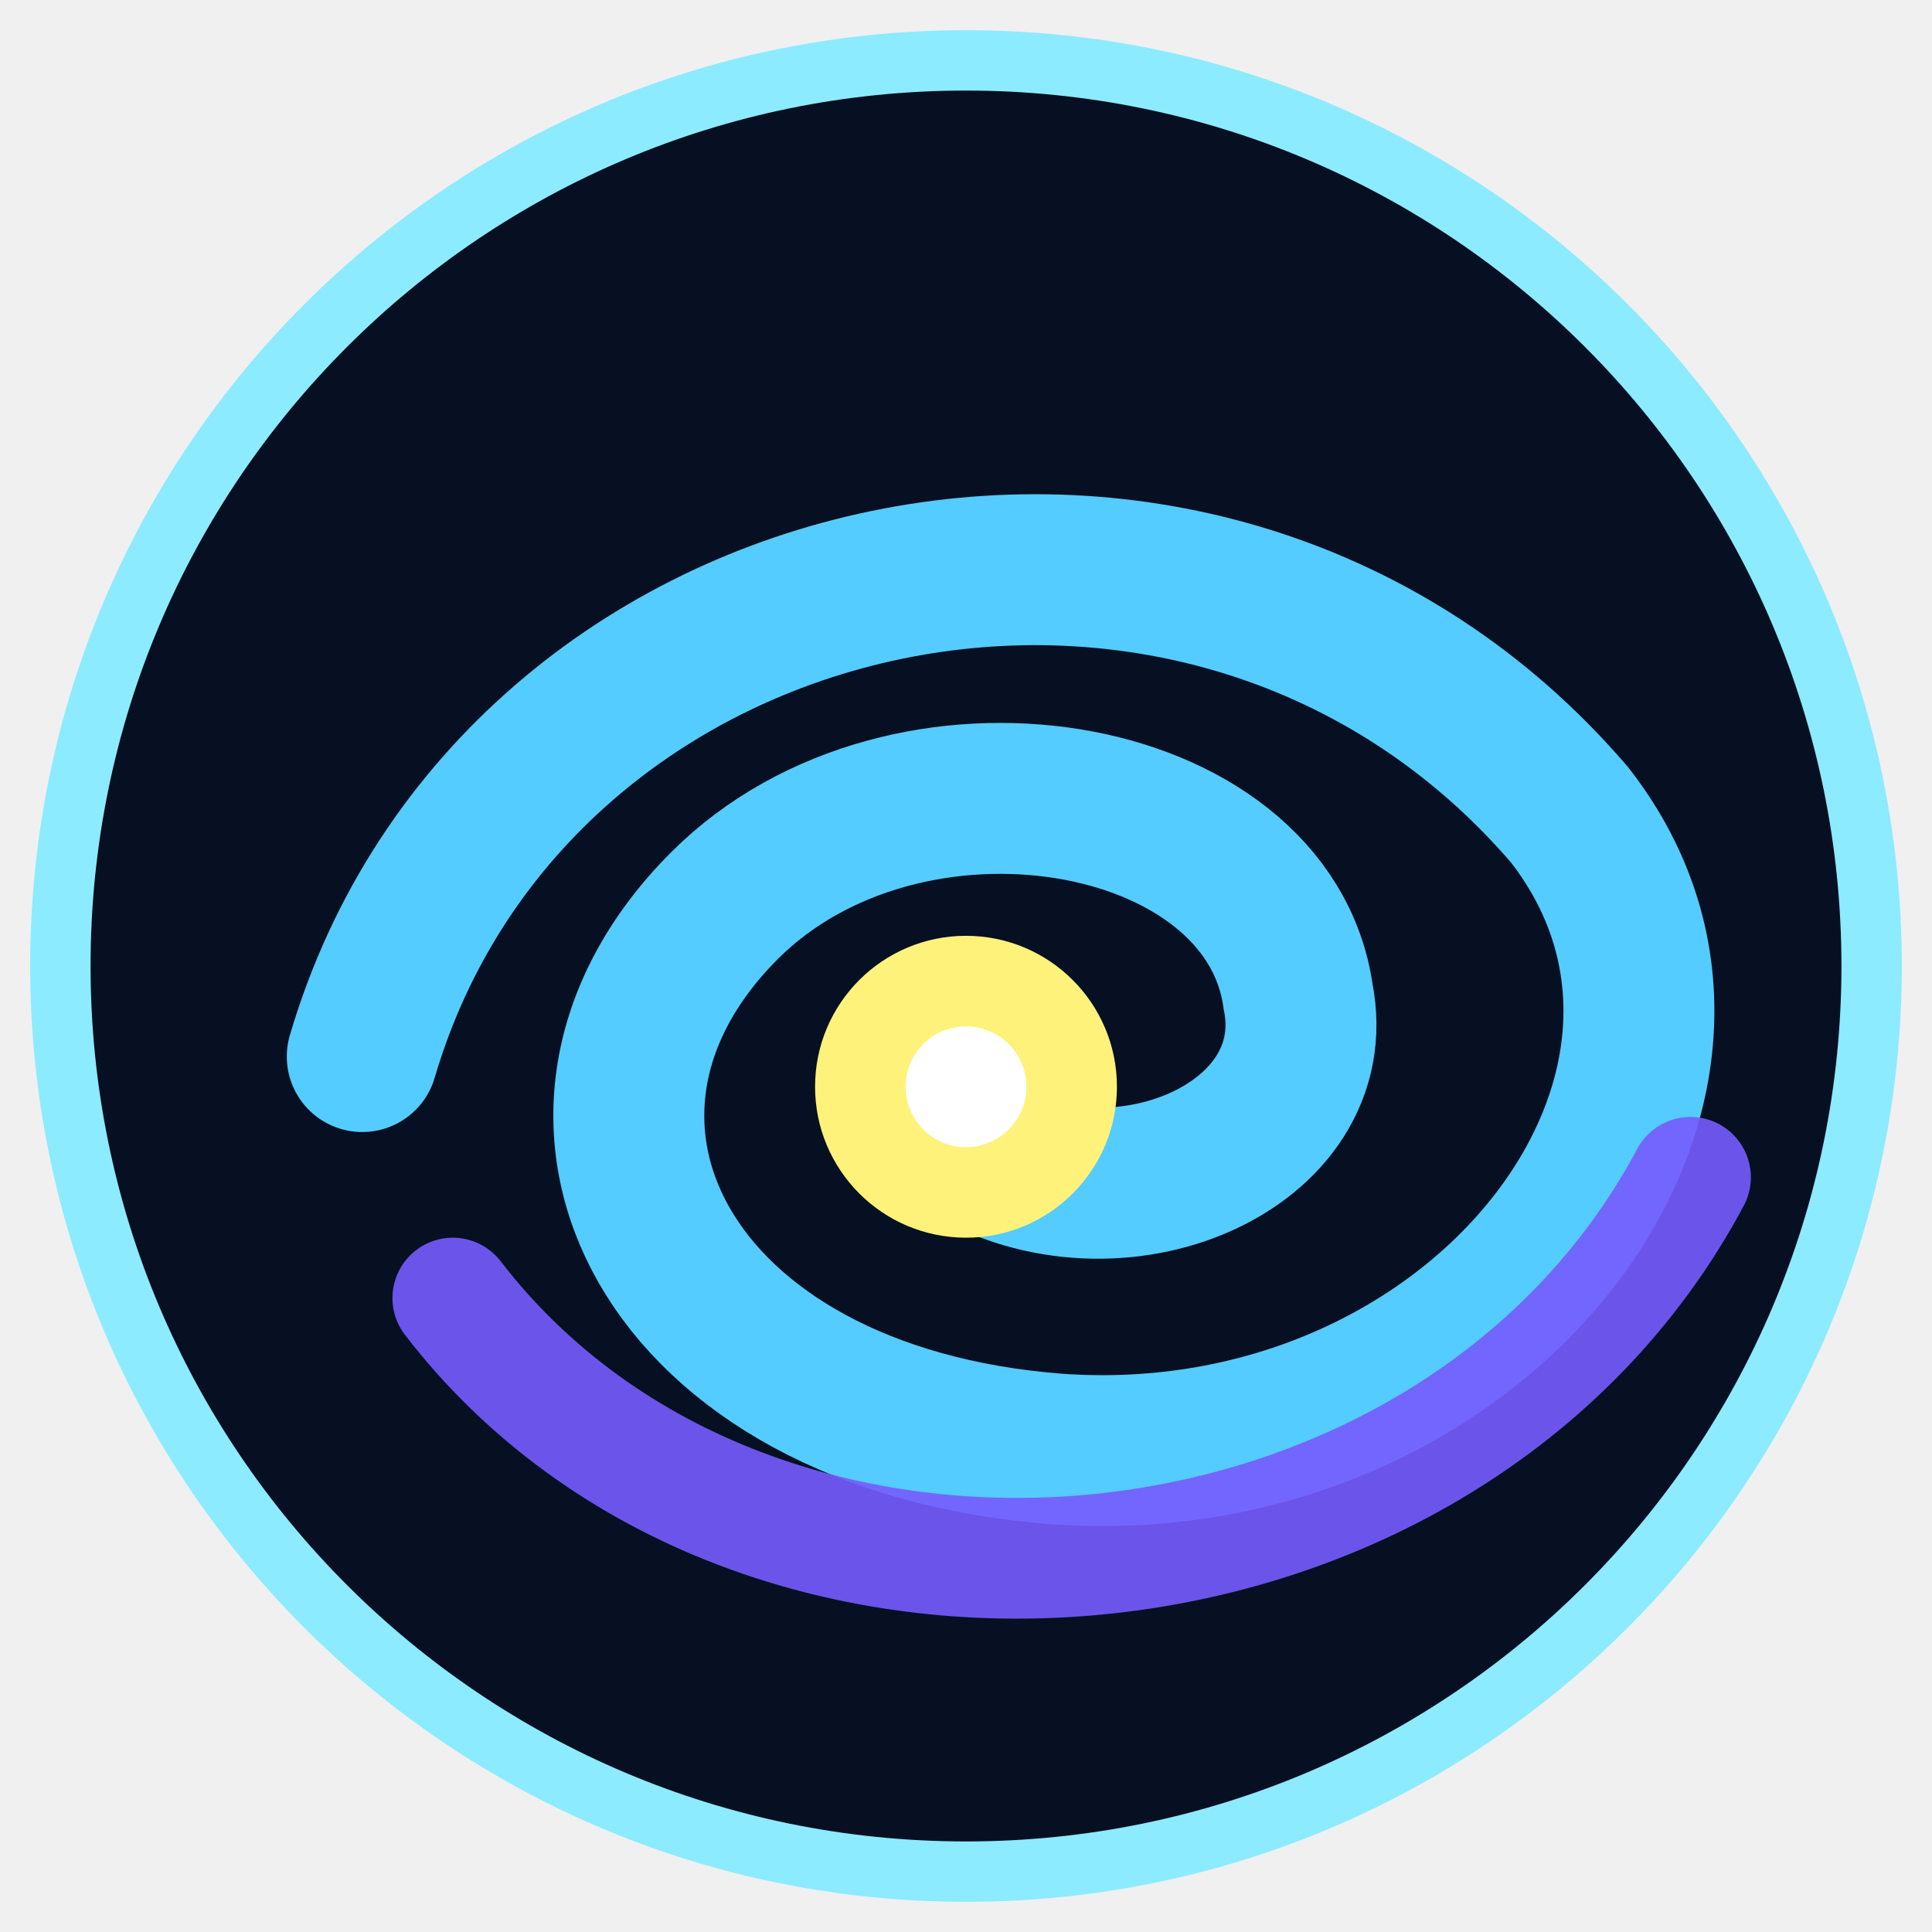
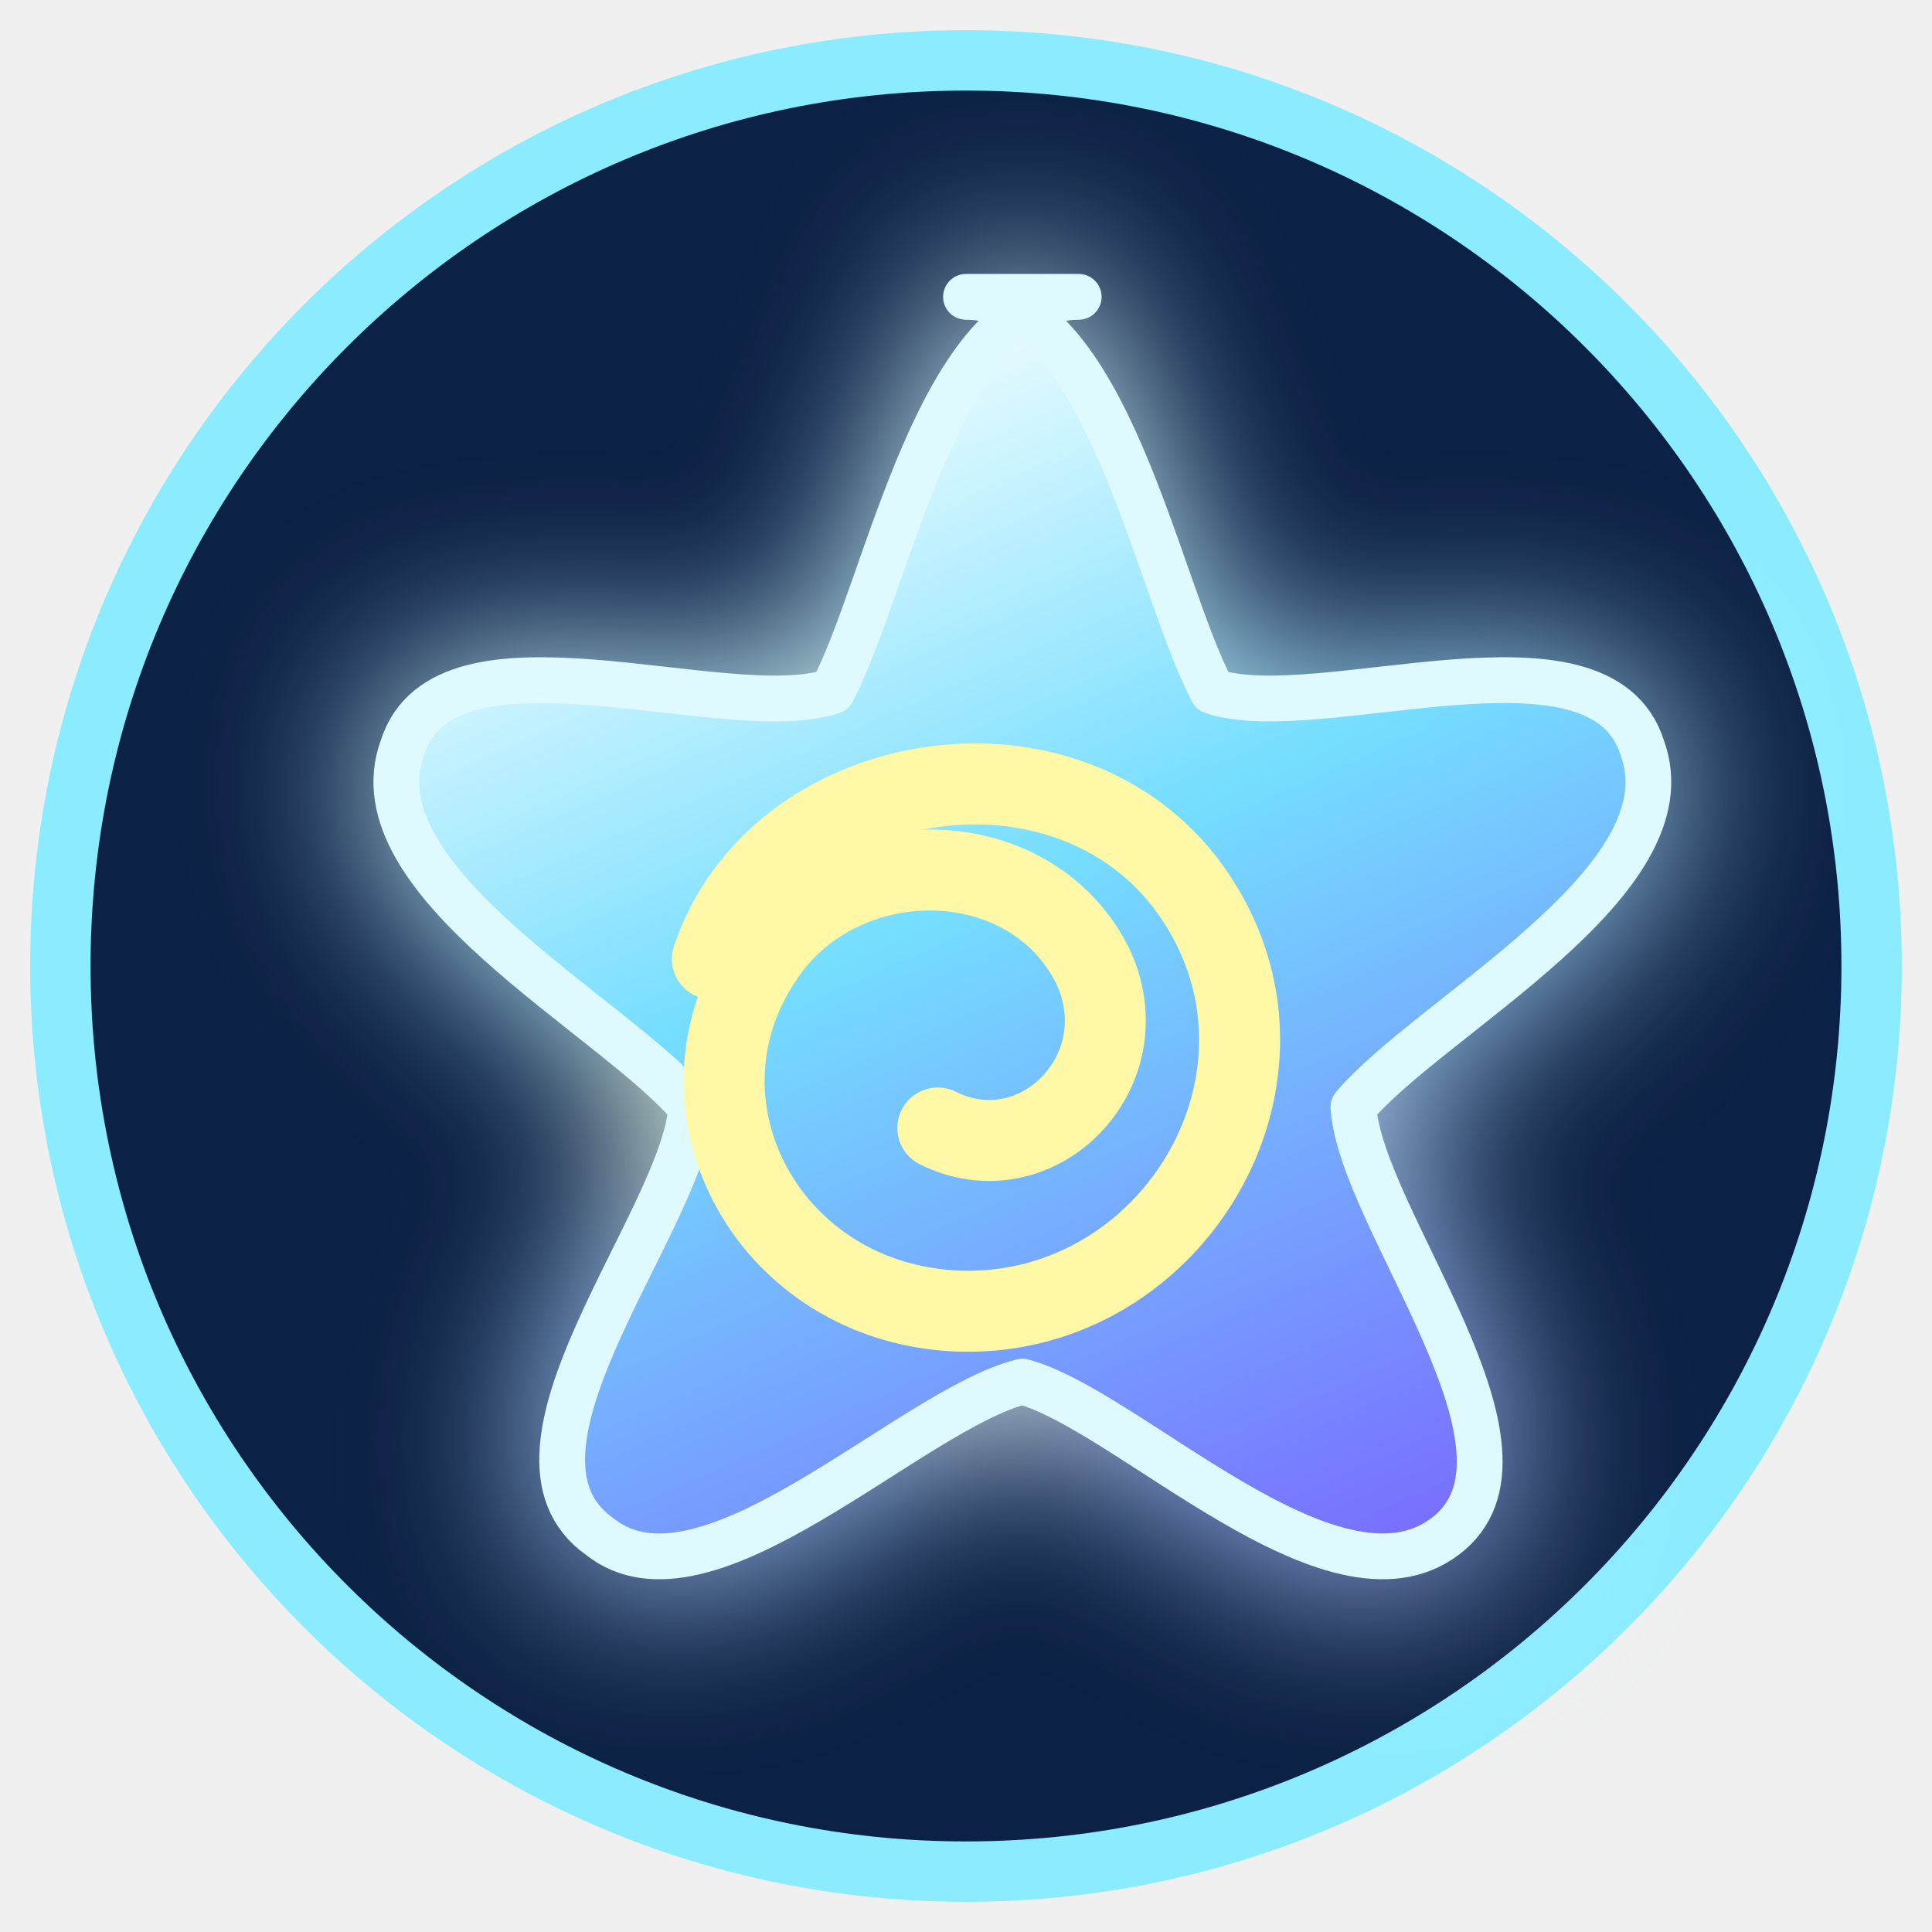
- <svg xmlns="http://www.w3.org/2000/svg" width="64" height="64" viewBox="0 0 64 64" fill="none">
-   <circle cx="32" cy="32" r="30" fill="#061022" stroke="#8CEBFF" stroke-width="2" />
-   <path d="M12 35C17 18 40 13 52 27C59 36 49 49 35 48C22 47 17 37 24 30C30 24 42 26 43 33C44 38 37 41 32 38" stroke="#54CCFF" stroke-width="5" stroke-linecap="round" />
-   <path d="M15 43C25 56 48 54 56 39" stroke="#765BFF" stroke-width="4" stroke-linecap="round" opacity=".9" />
-   <circle cx="32" cy="36" r="5" fill="#FFF27A" />
-   <circle cx="32" cy="36" r="2" fill="white" />
+ <svg xmlns="http://www.w3.org/2000/svg" width="64" height="64" viewBox="0 0 64 64">
+   <defs>
+     <radialGradient id="space" cx="0" cy="0" r="1" gradientTransform="translate(23 18) rotate(53) scale(54)">
+       <stop stop-color="#245c91" />
+       <stop offset=".5" stop-color="#0b2348" />
+       <stop offset="1" stop-color="#030817" />
+     </radialGradient>
+     <linearGradient id="star" x1="10" y1="3" x2="18" y2="21" gradientUnits="userSpaceOnUse">
+       <stop stop-color="#f6ffff" />
+       <stop offset=".42" stop-color="#74ddff" />
+       <stop offset="1" stop-color="#7867ff" />
+     </linearGradient>
+     <filter id="glow" x="-40%" y="-40%" width="180%" height="180%">
+       <feGaussianBlur stdDeviation="1.25" result="blur" />
+       <feMerge>
+         <feMergeNode in="blur" />
+         <feMergeNode in="SourceGraphic" />
+       </feMerge>
+     </filter>
+   </defs>
+   <circle cx="32" cy="32" r="30" fill="url(#space)" stroke="#8cecff" stroke-width="2" />
+   <g transform="translate(4 4) scale(2.333333)" filter="url(#glow)">
+     <path d="M12 2.5c2 0 2.7 4.1 3.5 5.6 1.5.5 5.5-1.1 6.1.8.7 1.9-3 3.8-4.1 5.1.1 1.6 2.9 4.9 1.3 6.1-1.6 1.2-4.5-1.8-6-2.2-1.6.4-4.5 3.4-6 2.2-1.7-1.2 1.2-4.5 1.3-6.1-1.1-1.3-4.8-3.2-4.1-5.1.6-1.9 4.6-.3 6.1-.8.8-1.5 1.5-5.6 3.5-5.6Z" fill="url(#star)" stroke="#dffaff" stroke-width=".65" stroke-linejoin="round" />
+     <path d="M8.4 11.9c.9-2.7 4.9-3.4 6.7-1.1 2 2.6-.1 6.2-3.2 6.1-2.7-.1-4.2-2.9-2.8-5 1.1-1.7 3.8-1.7 4.7.1.7 1.5-.8 3-2.2 2.3" fill="none" stroke="#fff8a6" stroke-width="1.15" stroke-linecap="round" />
+   </g>
</svg>
